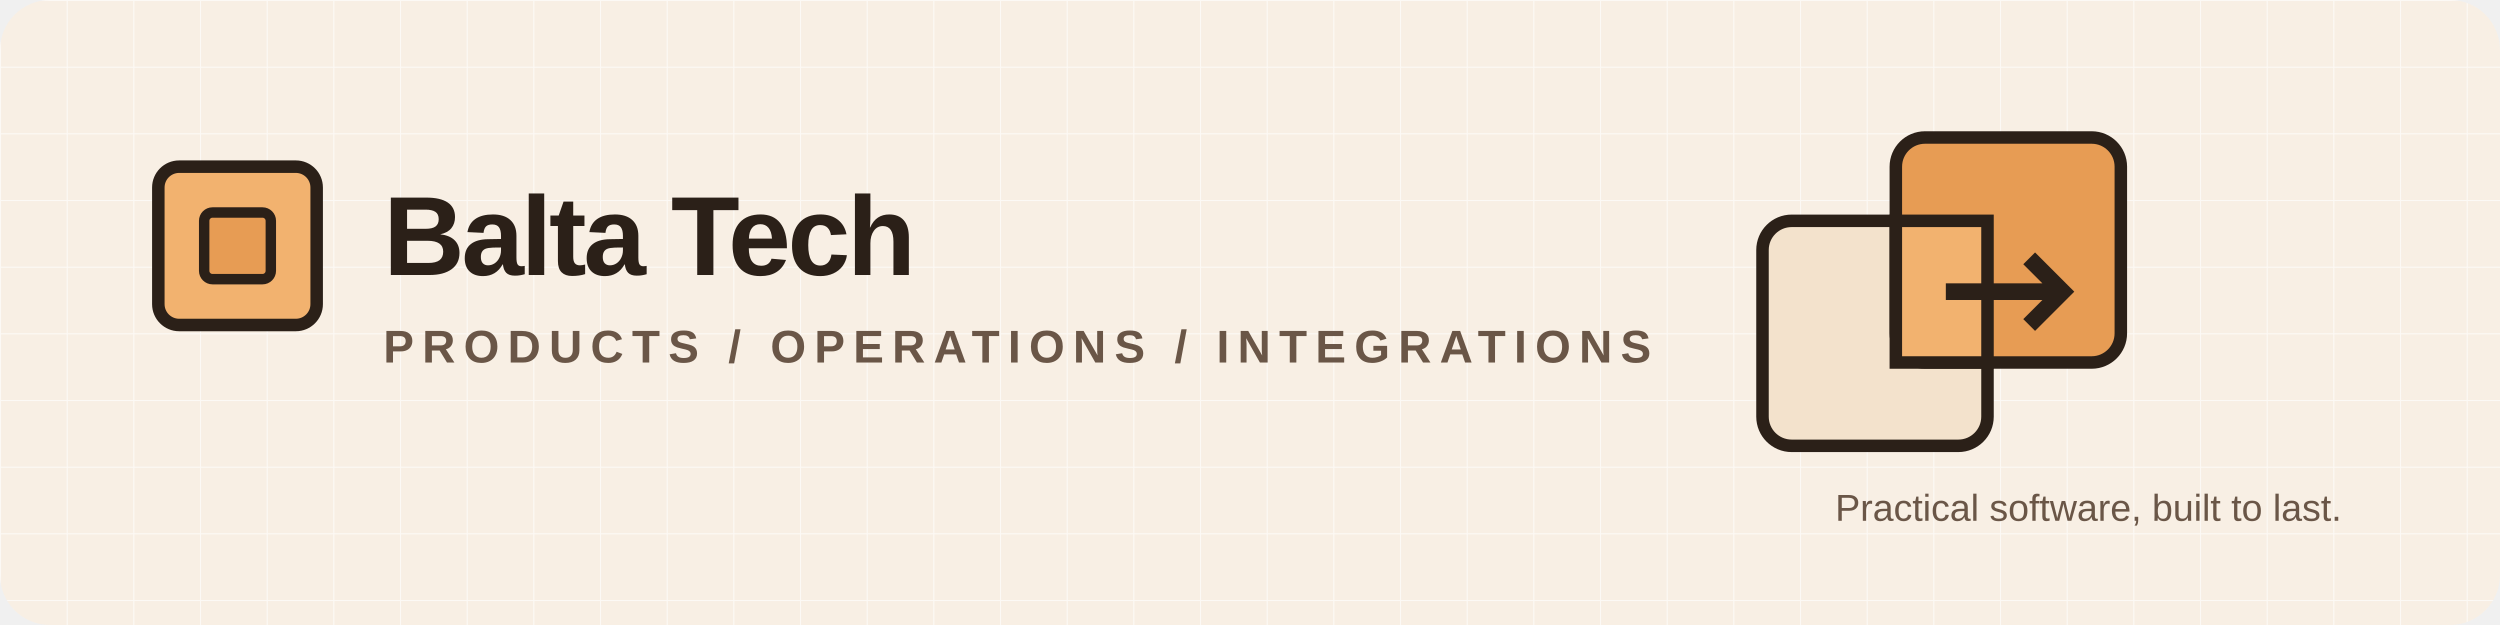
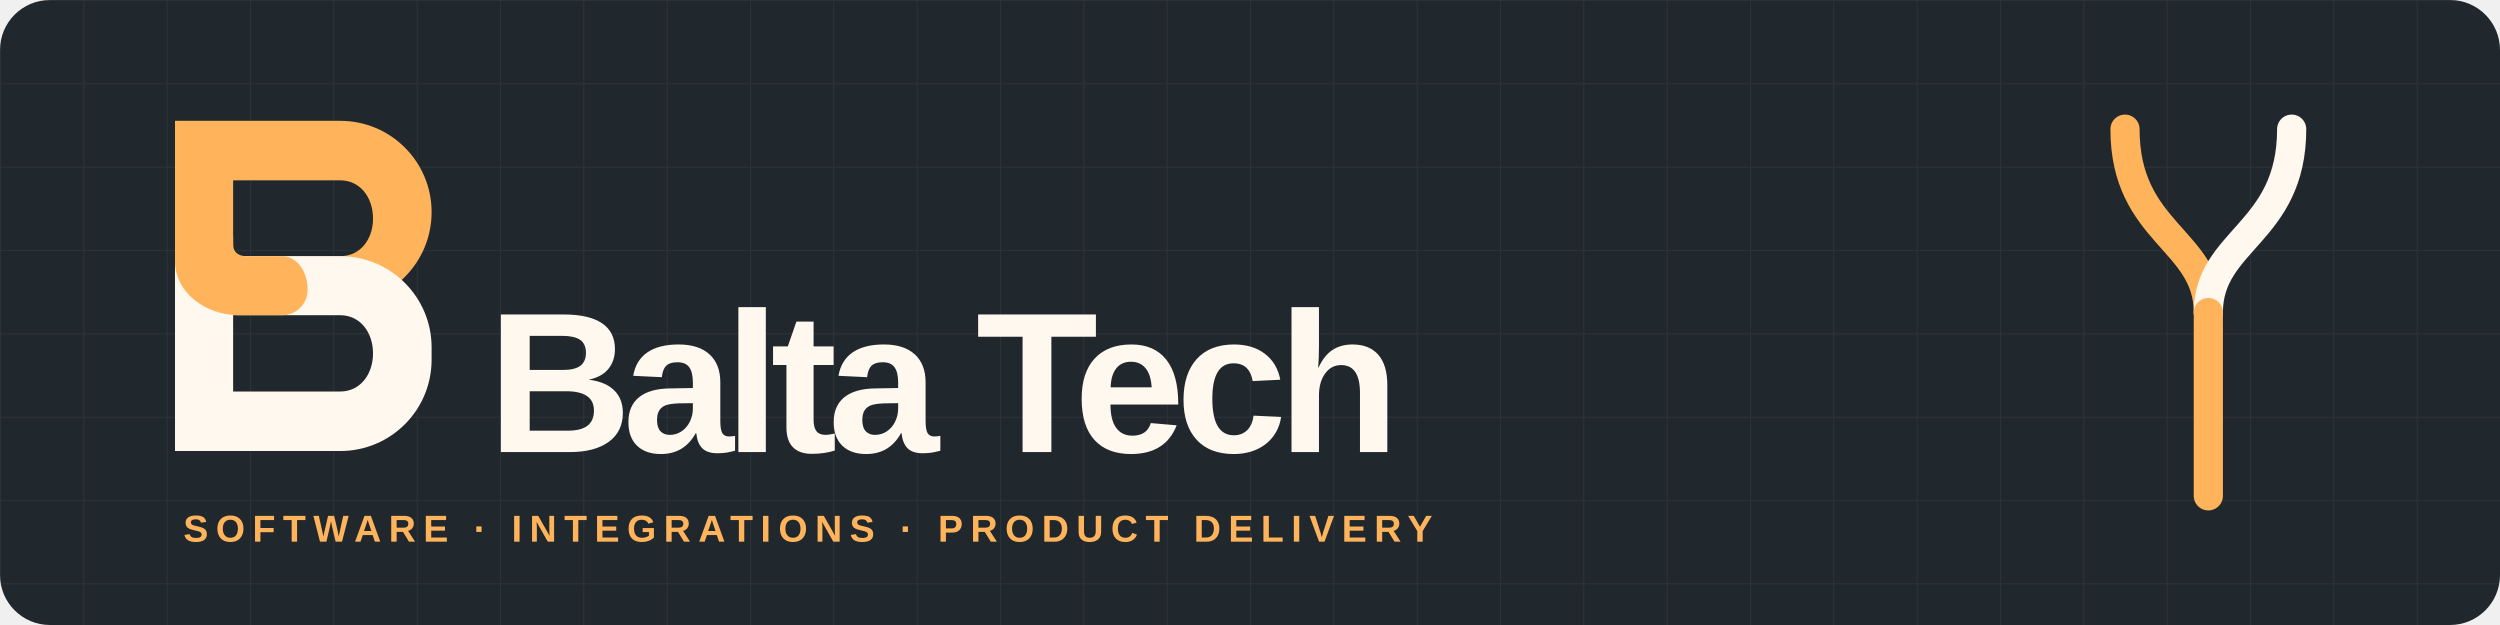
<svg xmlns="http://www.w3.org/2000/svg" width="1200" height="300" viewBox="0 0 1200 300" fill="none" role="img" aria-labelledby="title desc">
  <defs>
-     <pattern id="grid" width="32" height="32" patternUnits="userSpaceOnUse">
-       <path d="M32 0H0V32" stroke="#FFFFFF" stroke-opacity="0.62" />
+     <pattern id="grid" width="40" height="40" patternUnits="userSpaceOnUse">
+       <path d="M40 0H0V40" stroke="#FFF8EF" stroke-opacity=".055" />
    </pattern>
  </defs>
-   <rect width="1200" height="300" rx="24" fill="#F8EFE4" />
+   <rect width="1200" height="300" rx="24" fill="#20282D" />
  <rect width="1200" height="300" rx="24" fill="url(#grid)" />
-   <rect x="76" y="80" width="76" height="76" rx="10" fill="#F2B26F" stroke="#2B2018" stroke-width="6" />
-   <rect x="98" y="102" width="32" height="32" rx="4" fill="#E79C54" stroke="#2B2018" stroke-width="5" />
-   <text x="184" y="132" fill="#2B2018" font-family="Space Grotesk, Arial, sans-serif" font-size="54" font-weight="700" letter-spacing="-1.5">Balta Tech</text>
-   <text x="184" y="174" fill="#6A5647" font-family="DM Sans, Arial, sans-serif" font-size="22" font-weight="700" letter-spacing="4">PRODUCTS / OPERATIONS / INTEGRATIONS</text>
-   <g transform="translate(846 66)">
-     <rect x="0" y="40" width="108" height="108" rx="14" fill="#F3E2CC" stroke="#2B2018" stroke-width="6" />
-     <rect x="64" y="0" width="108" height="108" rx="14" fill="#E79C54" stroke="#2B2018" stroke-width="6" />
-     <rect x="64" y="40" width="44" height="68" fill="#F2B26F" stroke="#2B2018" stroke-width="6" />
-     <path d="M88 74H142M128 58L144 74L128 90" stroke="#2B2018" stroke-width="8" />
+   <g transform="translate(84 58) scale(.218) translate(-12 -13)" fill-rule="evenodd" clip-rule="evenodd">
+     <path fill="#FFB45C" d="M12 13h364c111 0 201 90 201 201s-90 202-201 202H12V13Zm128 131v167h236c43 0 72-36 72-83s-29-84-72-84H140Z" />
+     <path fill="#FFF8EF" d="M12 311h364c111 0 201 90 201 201v27c0 111-90 201-201 201H12V311Zm128 130v168h236c43 0 72-37 72-84s-29-84-72-84H140Z" />
+     <path fill="#FFB45C" d="M12 268h128v18c0 16 12 25 29 25h79c32 0 56 33 56 74 0 31-25 56-56 56h-94C76 441 12 389 12 322v-54Z" />
  </g>
-   <text x="1124" y="250" text-anchor="end" fill="#6A5647" font-family="DM Sans, Arial, sans-serif" font-size="18">Practical software, built to last.</text>
+   <text x="234" y="217" fill="#FFF8EF" font-family="Space Grotesk, Arial, sans-serif" font-size="96" font-weight="600" letter-spacing="-4.5">Balta Tech</text>
+   <text x="88" y="260" fill="#FFB45C" font-family="DM Sans, Arial, sans-serif" font-size="18" font-weight="600" letter-spacing="3.6">SOFTWARE · INTEGRATIONS · PRODUCT DELIVERY</text>
+   <g stroke-linecap="round" stroke-width="14">
+     <path d="M1020 62C1020 112 1060 115 1060 150" stroke="#FFB45C" />
+     <path d="M1100 62C1100 112 1060 115 1060 150" stroke="#FFF8EF" />
+     <path d="M1060 150V238" stroke="#FFB45C" />
+   </g>
</svg>
